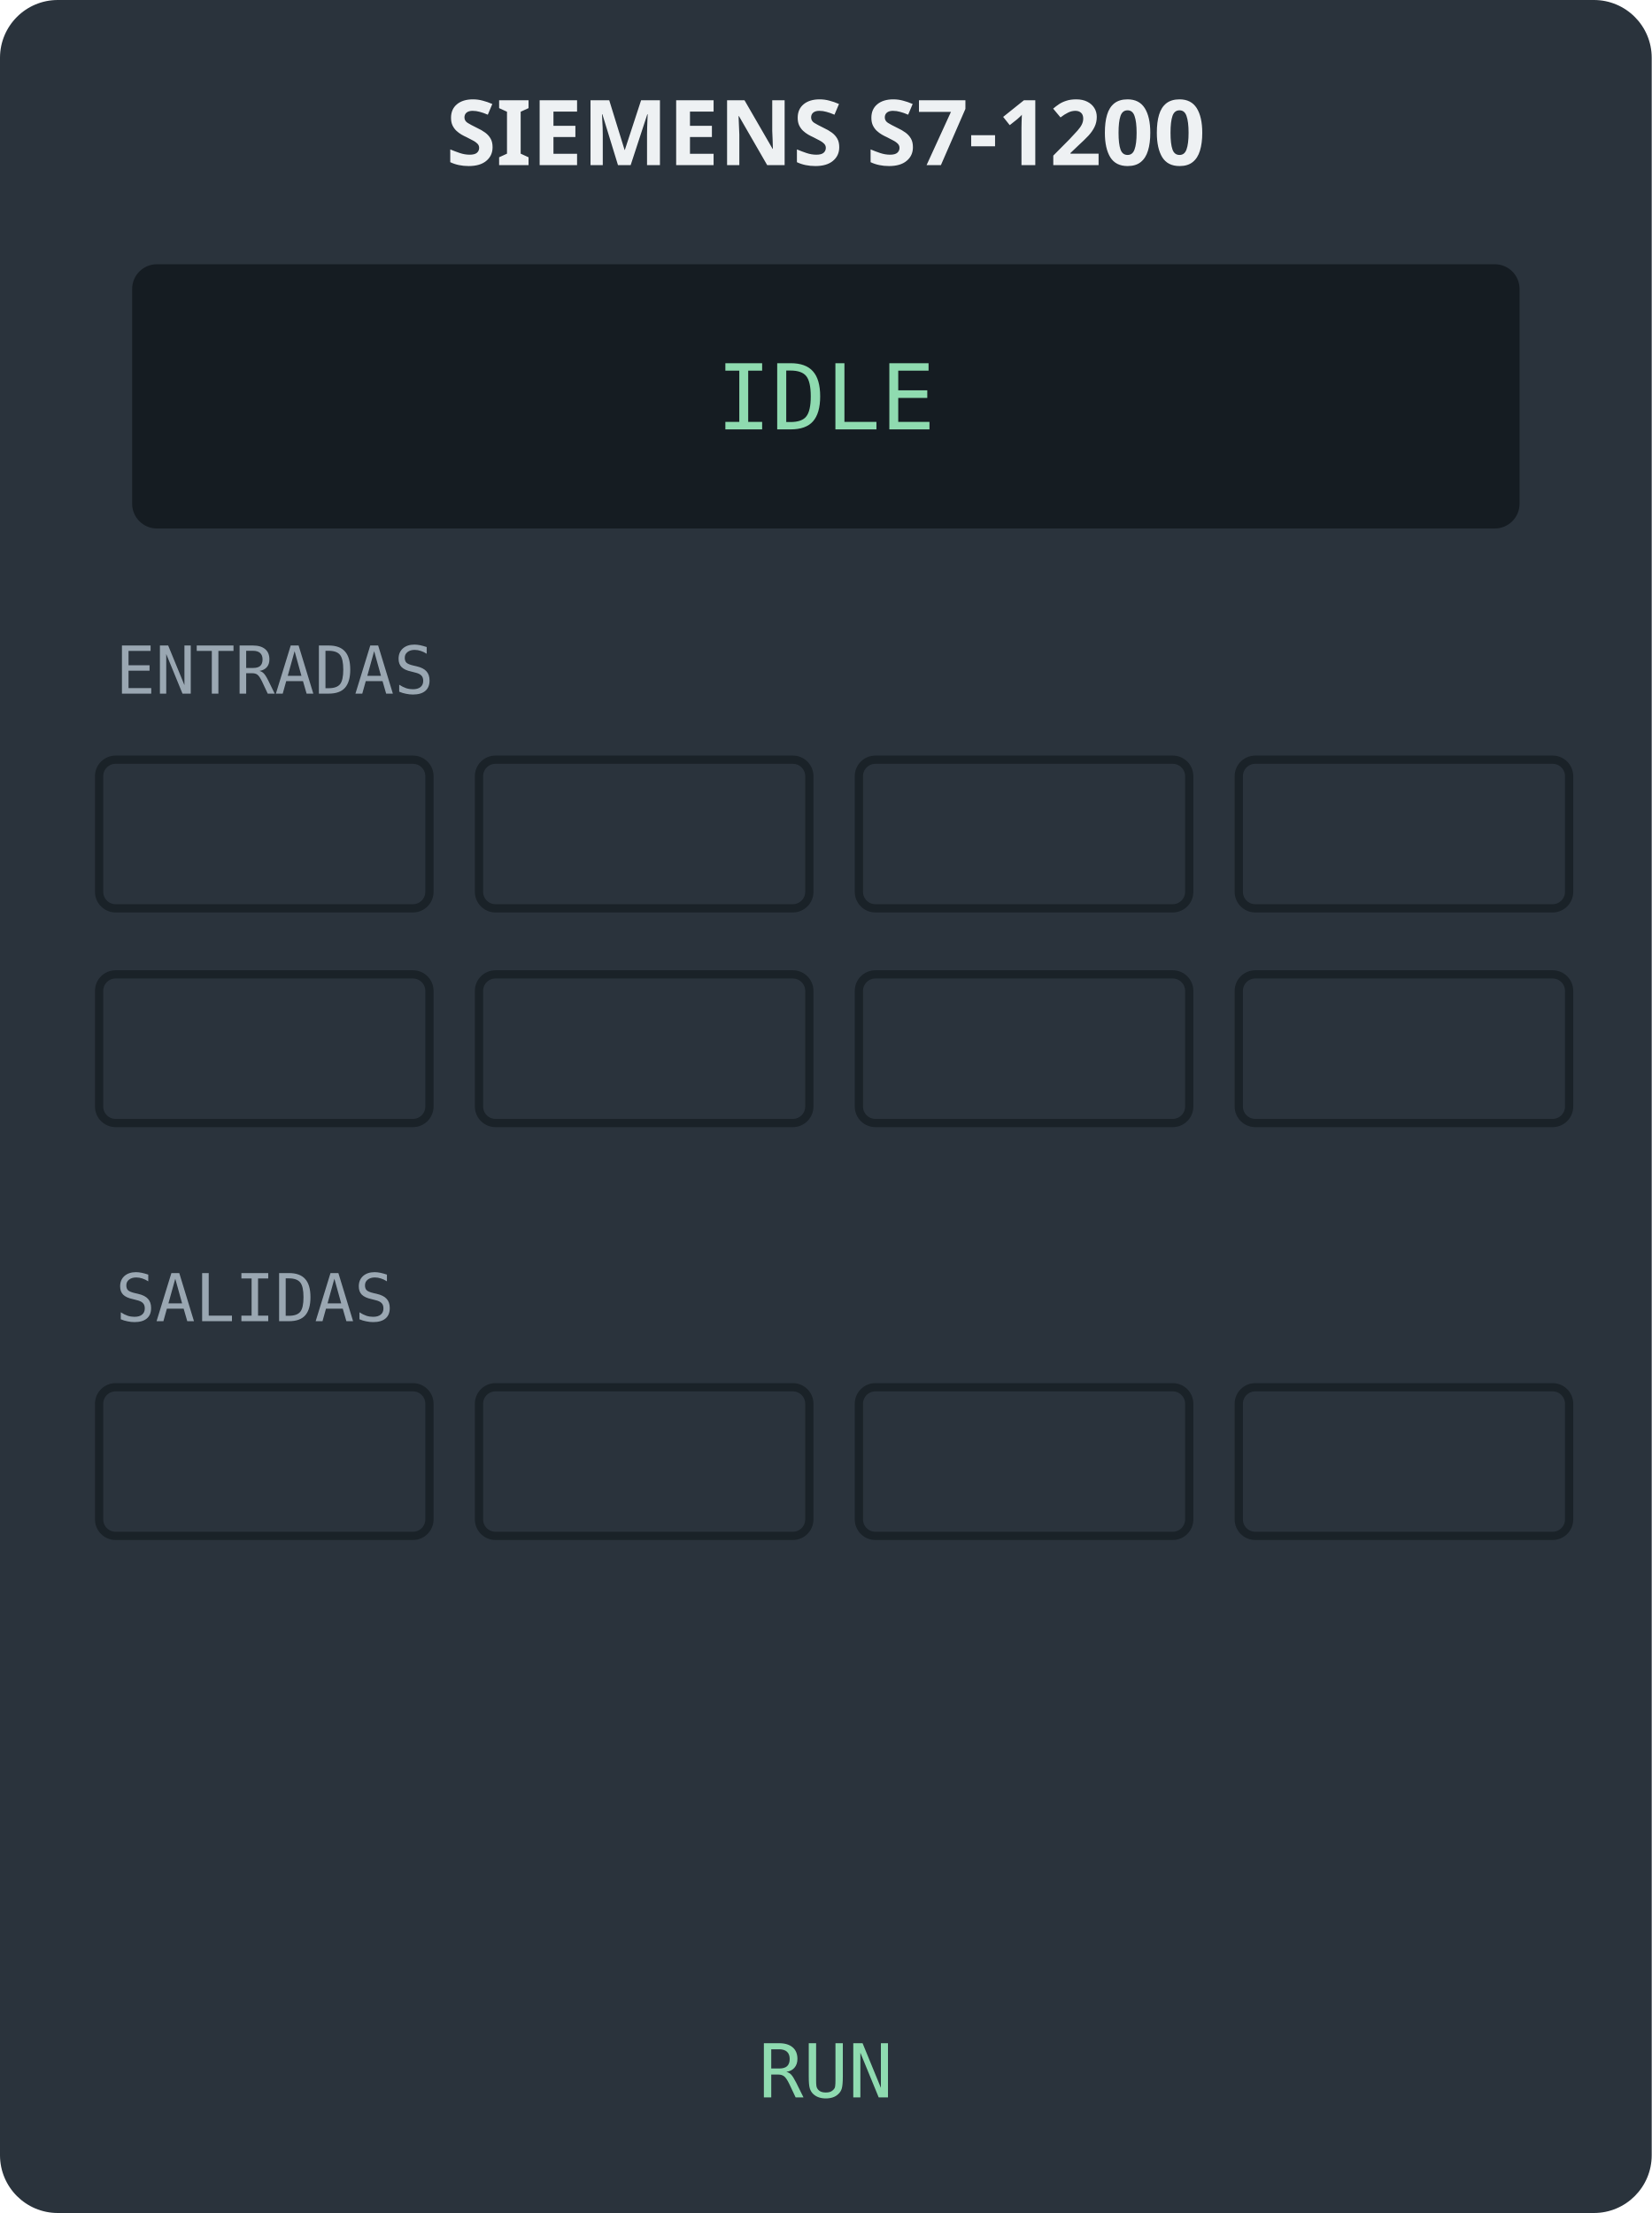
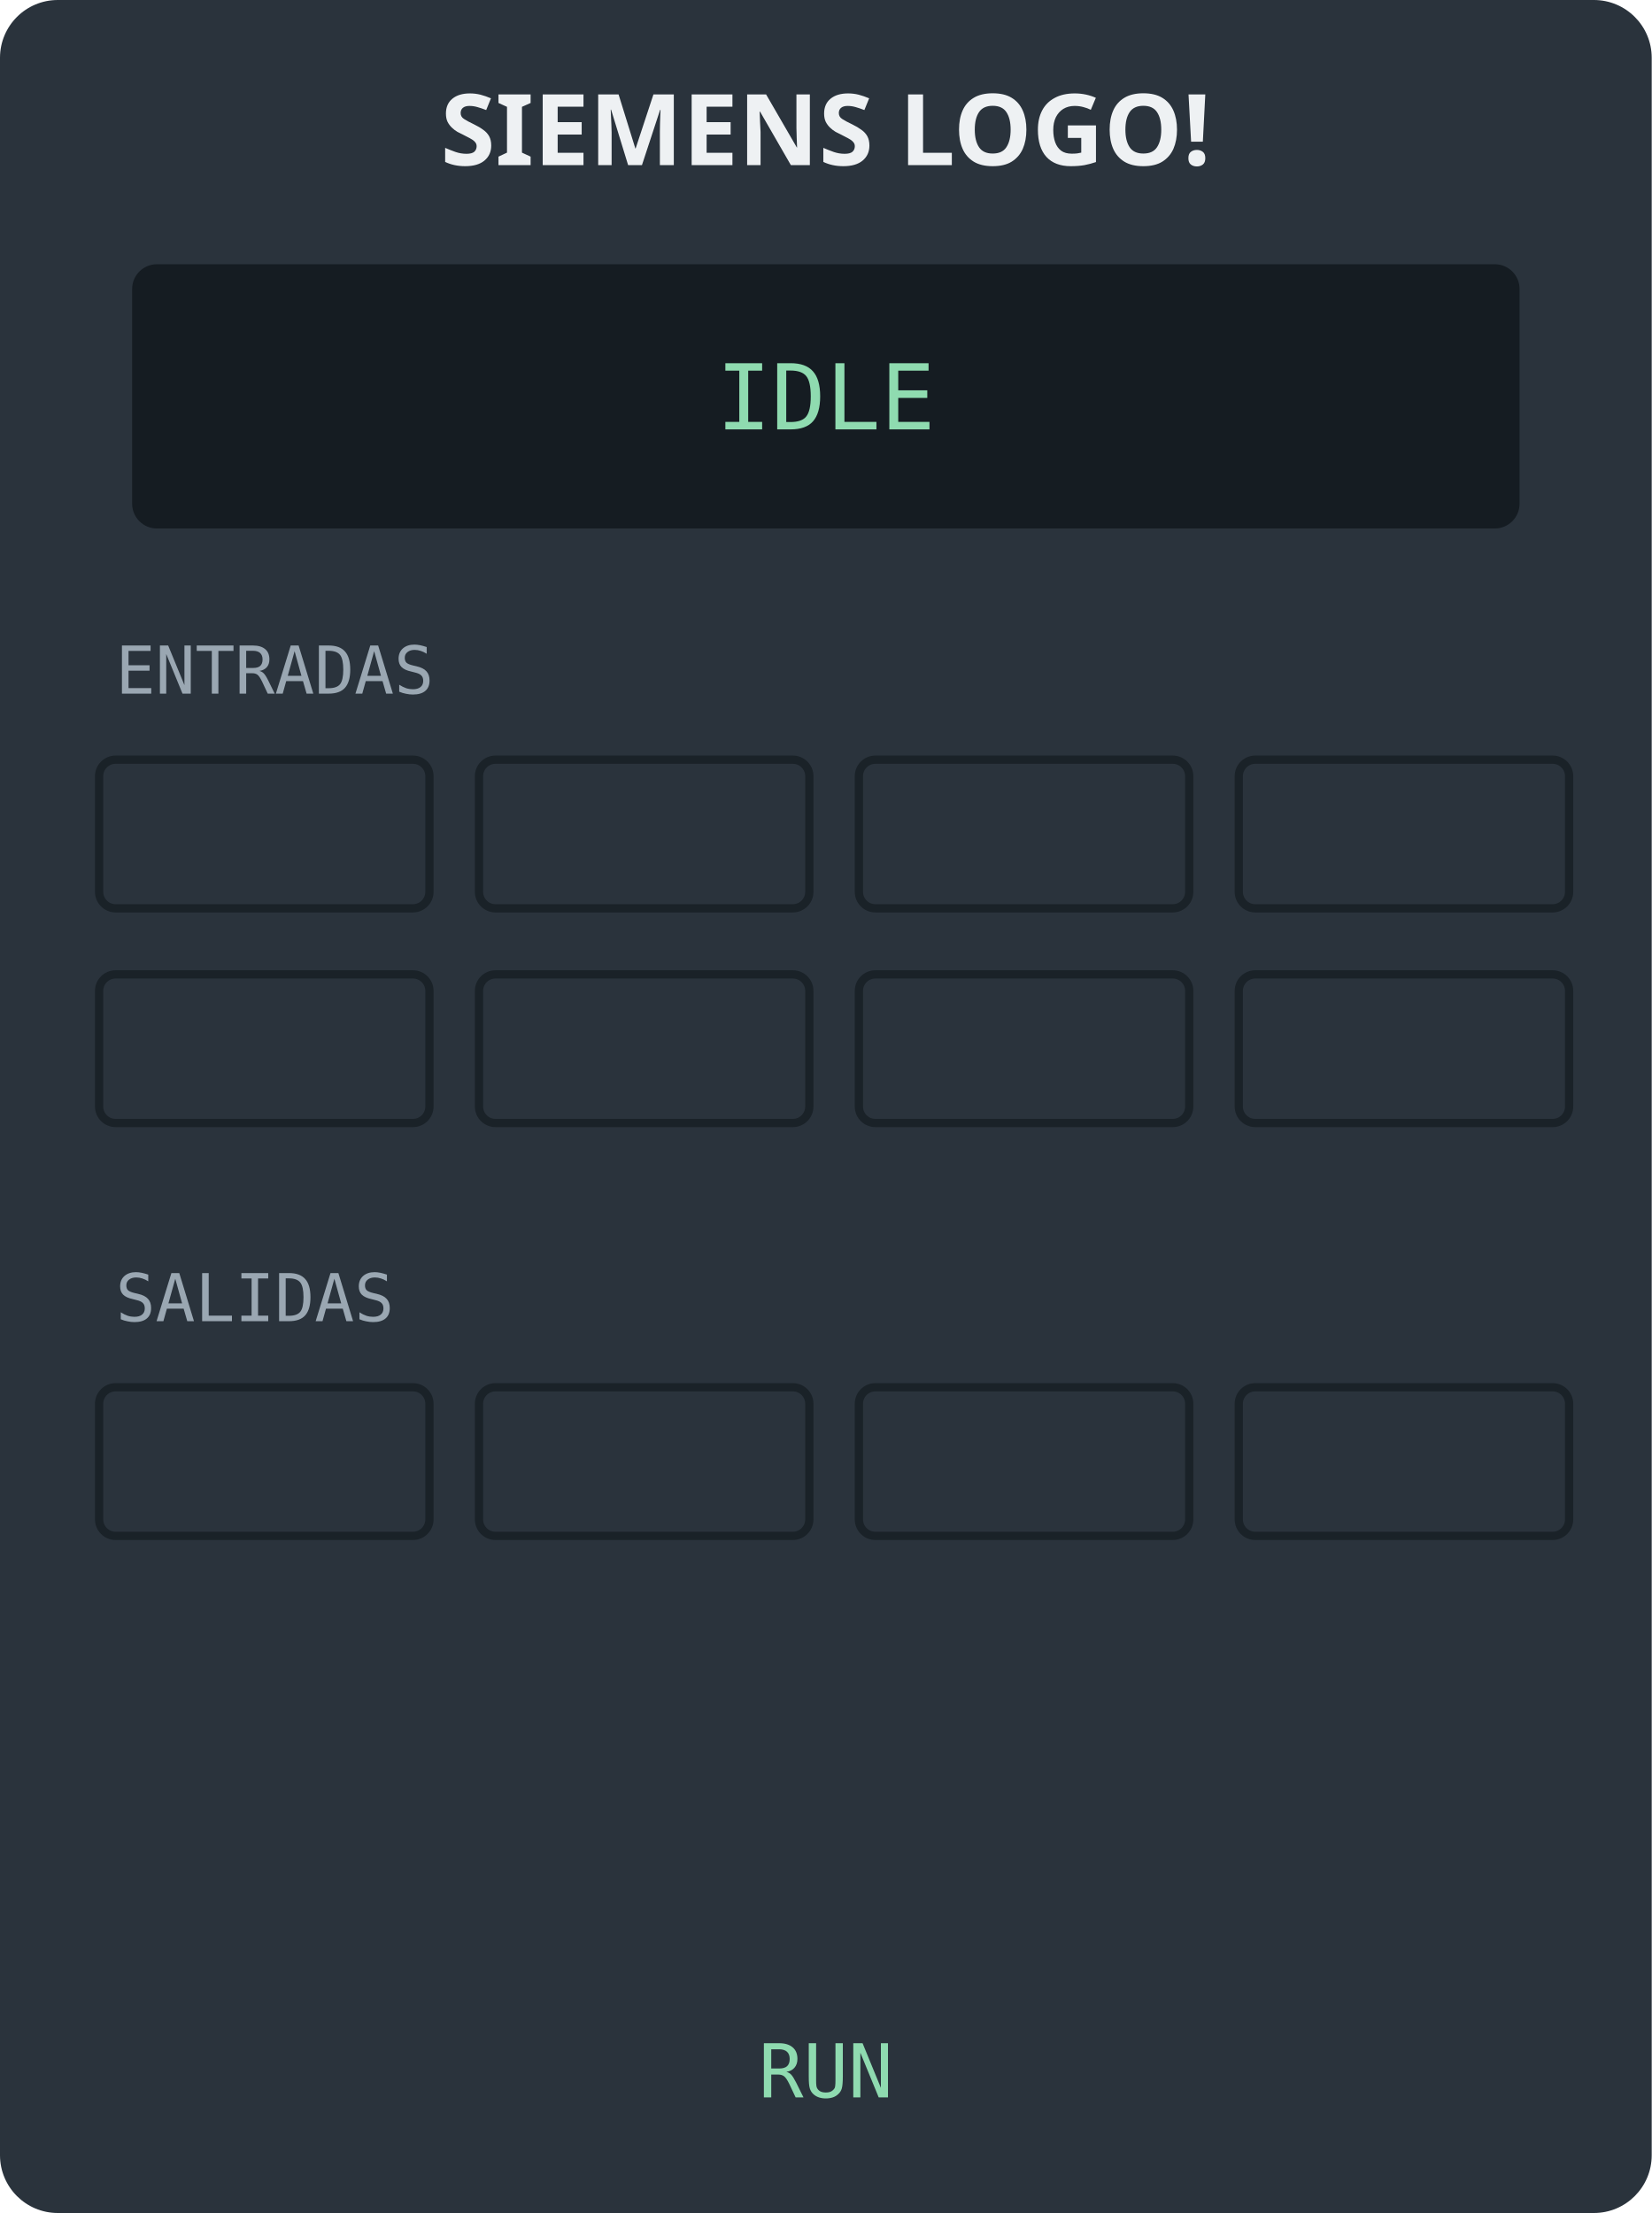
<svg xmlns="http://www.w3.org/2000/svg" viewBox="0 0 200 268" width="200" height="268">
  <rect x="0" y="0" width="200" height="268" rx="7" fill="#2a333c" />
-   <text x="100" y="20" text-anchor="middle" fill="#eef1f3" font-family="sans-serif" font-size="11" font-weight="700">SIEMENS S7-1200</text>
+   <text x="100" y="20" text-anchor="middle" fill="#eef1f3" font-family="sans-serif" font-size="12" font-weight="700">SIEMENS LOGO!</text>
  <rect x="16" y="32" width="168" height="32" rx="3" fill="#151c22" />
  <text x="100" y="52" text-anchor="middle" fill="#8fdbb0" font-family="monospace" font-size="11">IDLE</text>
  <text x="14" y="84" fill="#9aa7b2" font-family="monospace" font-size="8">ENTRADAS</text>
  <rect x="12" y="92" width="40" height="18" rx="2" fill="#2a333c" stroke="#1a2228" />
  <rect x="58" y="92" width="40" height="18" rx="2" fill="#2a333c" stroke="#1a2228" />
  <rect x="104" y="92" width="40" height="18" rx="2" fill="#2a333c" stroke="#1a2228" />
  <rect x="150" y="92" width="40" height="18" rx="2" fill="#2a333c" stroke="#1a2228" />
  <rect x="12" y="118" width="40" height="18" rx="2" fill="#2a333c" stroke="#1a2228" />
  <rect x="58" y="118" width="40" height="18" rx="2" fill="#2a333c" stroke="#1a2228" />
  <rect x="104" y="118" width="40" height="18" rx="2" fill="#2a333c" stroke="#1a2228" />
  <rect x="150" y="118" width="40" height="18" rx="2" fill="#2a333c" stroke="#1a2228" />
  <text x="14" y="160" fill="#9aa7b2" font-family="monospace" font-size="8">SALIDAS</text>
  <rect x="12" y="168" width="40" height="18" rx="2" fill="#2a333c" stroke="#1a2228" />
  <rect x="58" y="168" width="40" height="18" rx="2" fill="#2a333c" stroke="#1a2228" />
  <rect x="104" y="168" width="40" height="18" rx="2" fill="#2a333c" stroke="#1a2228" />
  <rect x="150" y="168" width="40" height="18" rx="2" fill="#2a333c" stroke="#1a2228" />
  <text x="100" y="254" text-anchor="middle" fill="#8fdbb0" font-family="monospace" font-size="9">RUN</text>
</svg>
